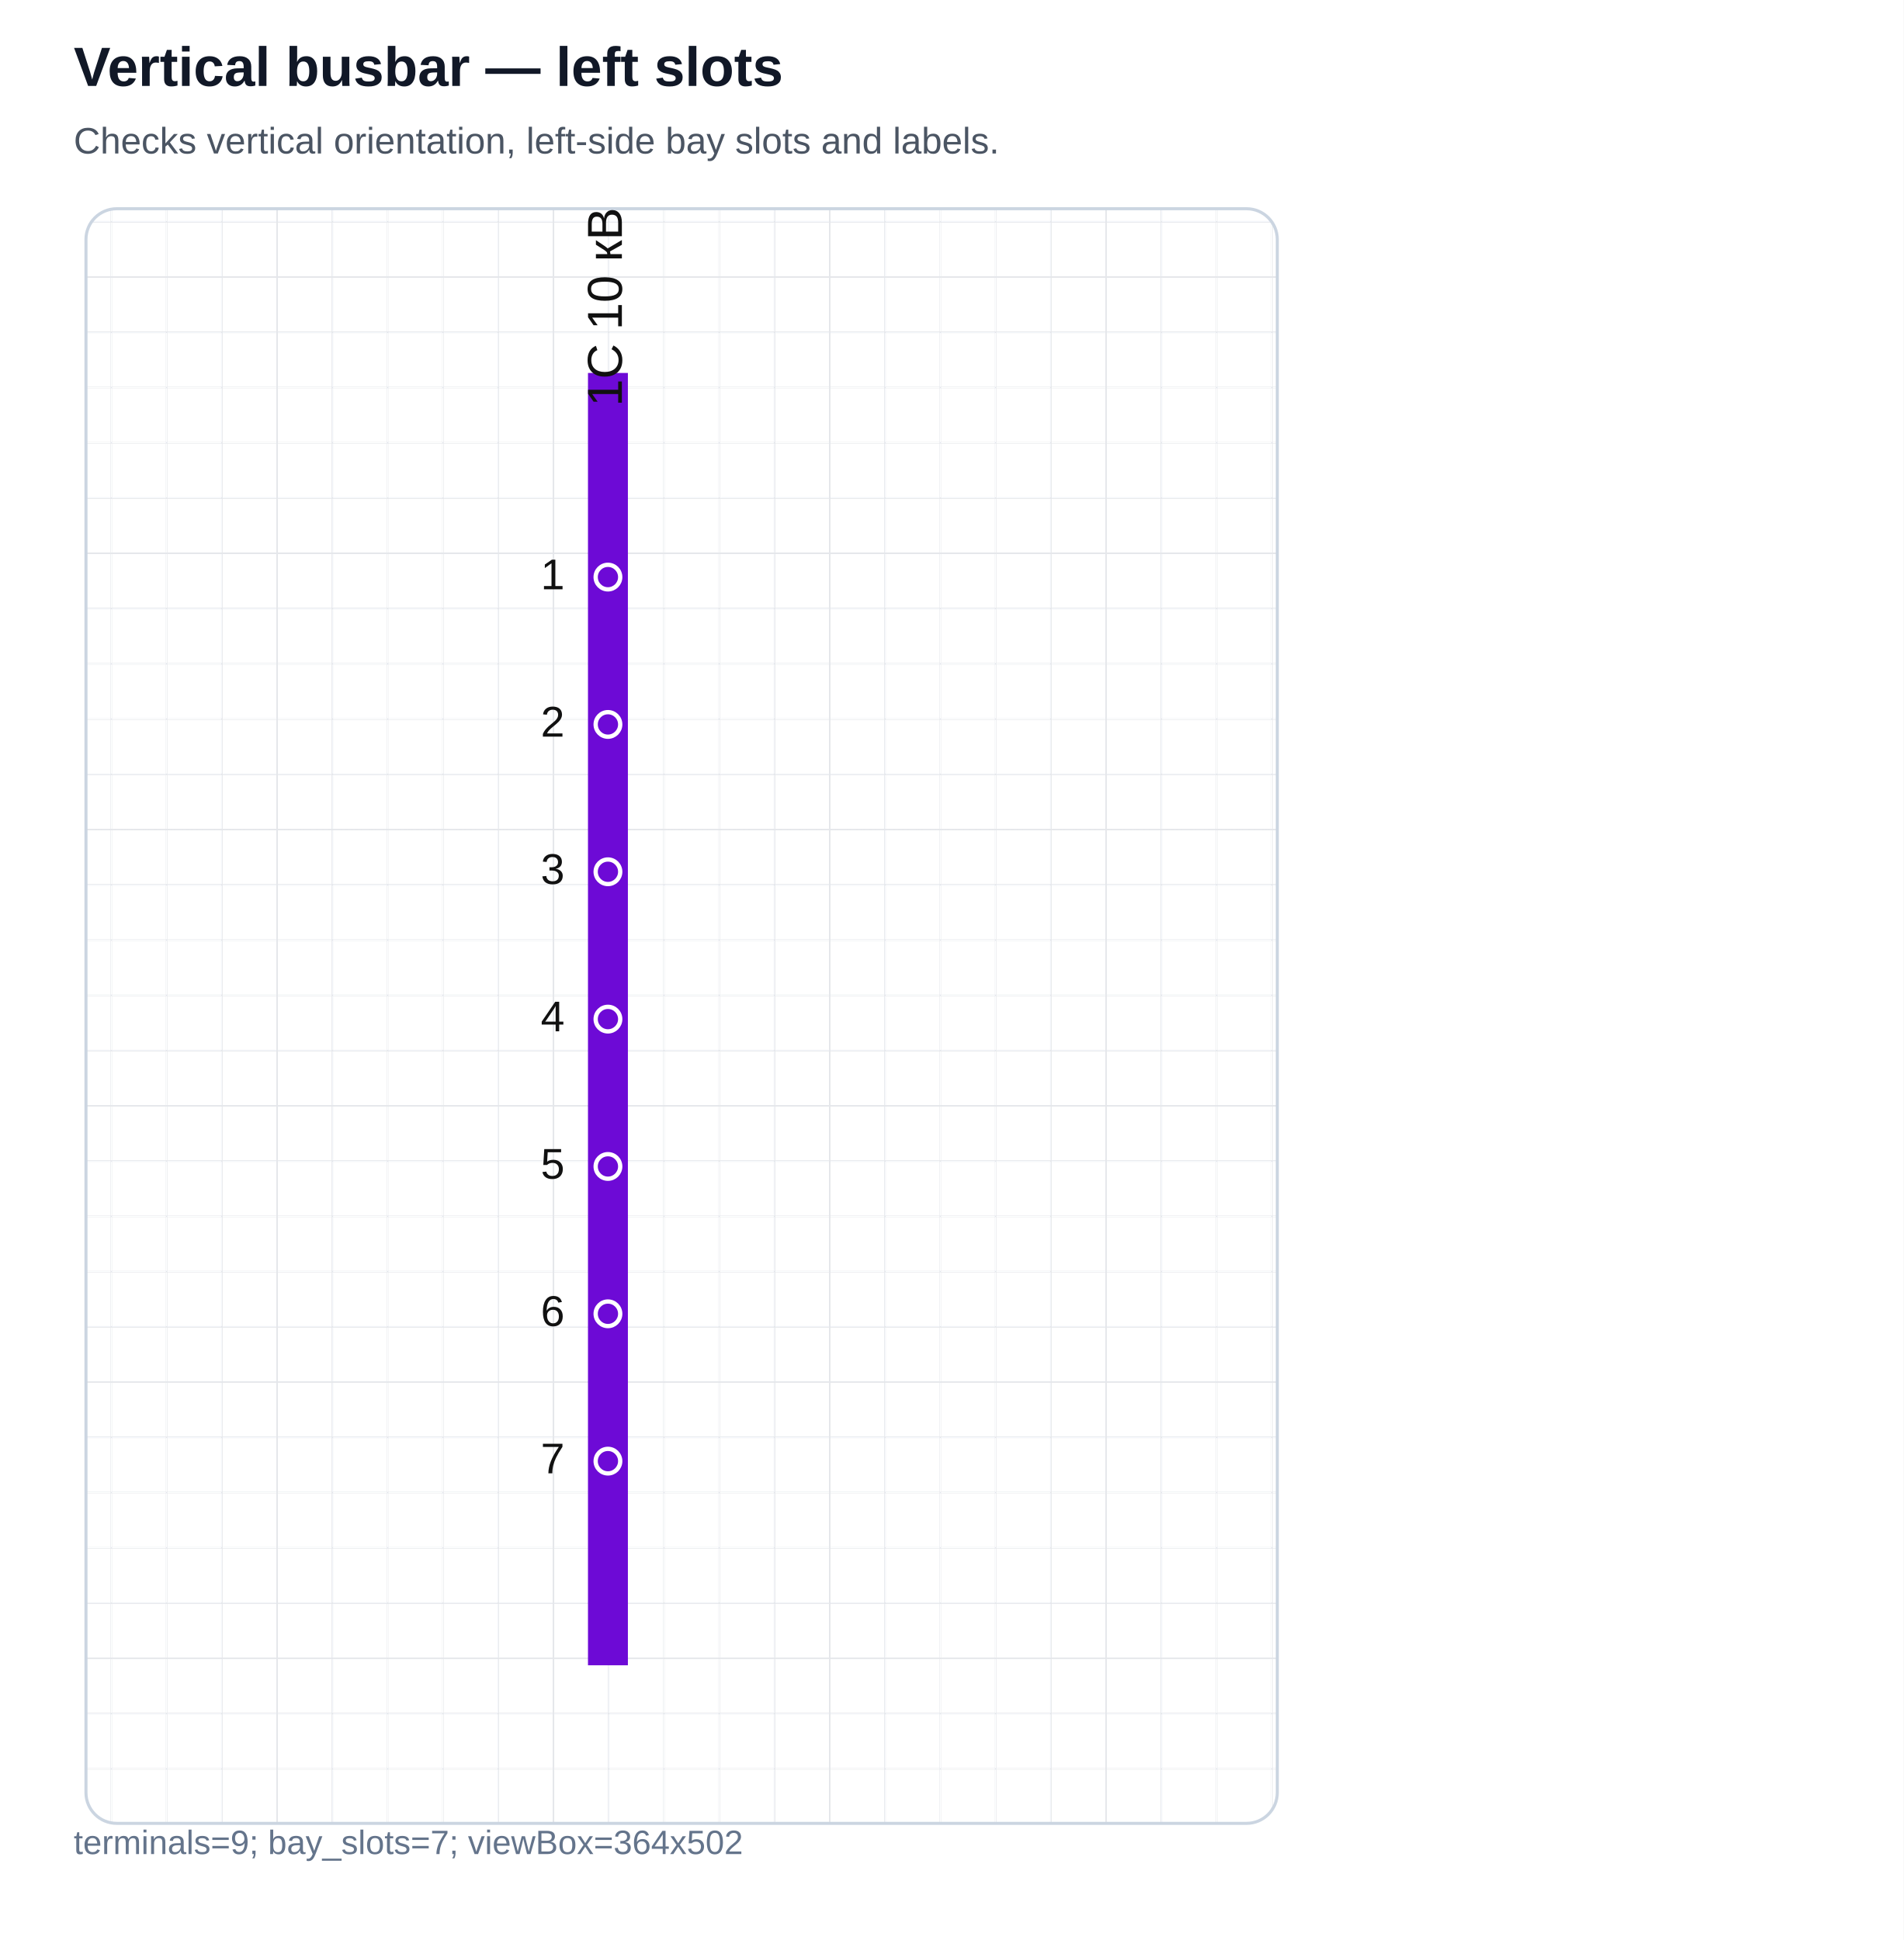
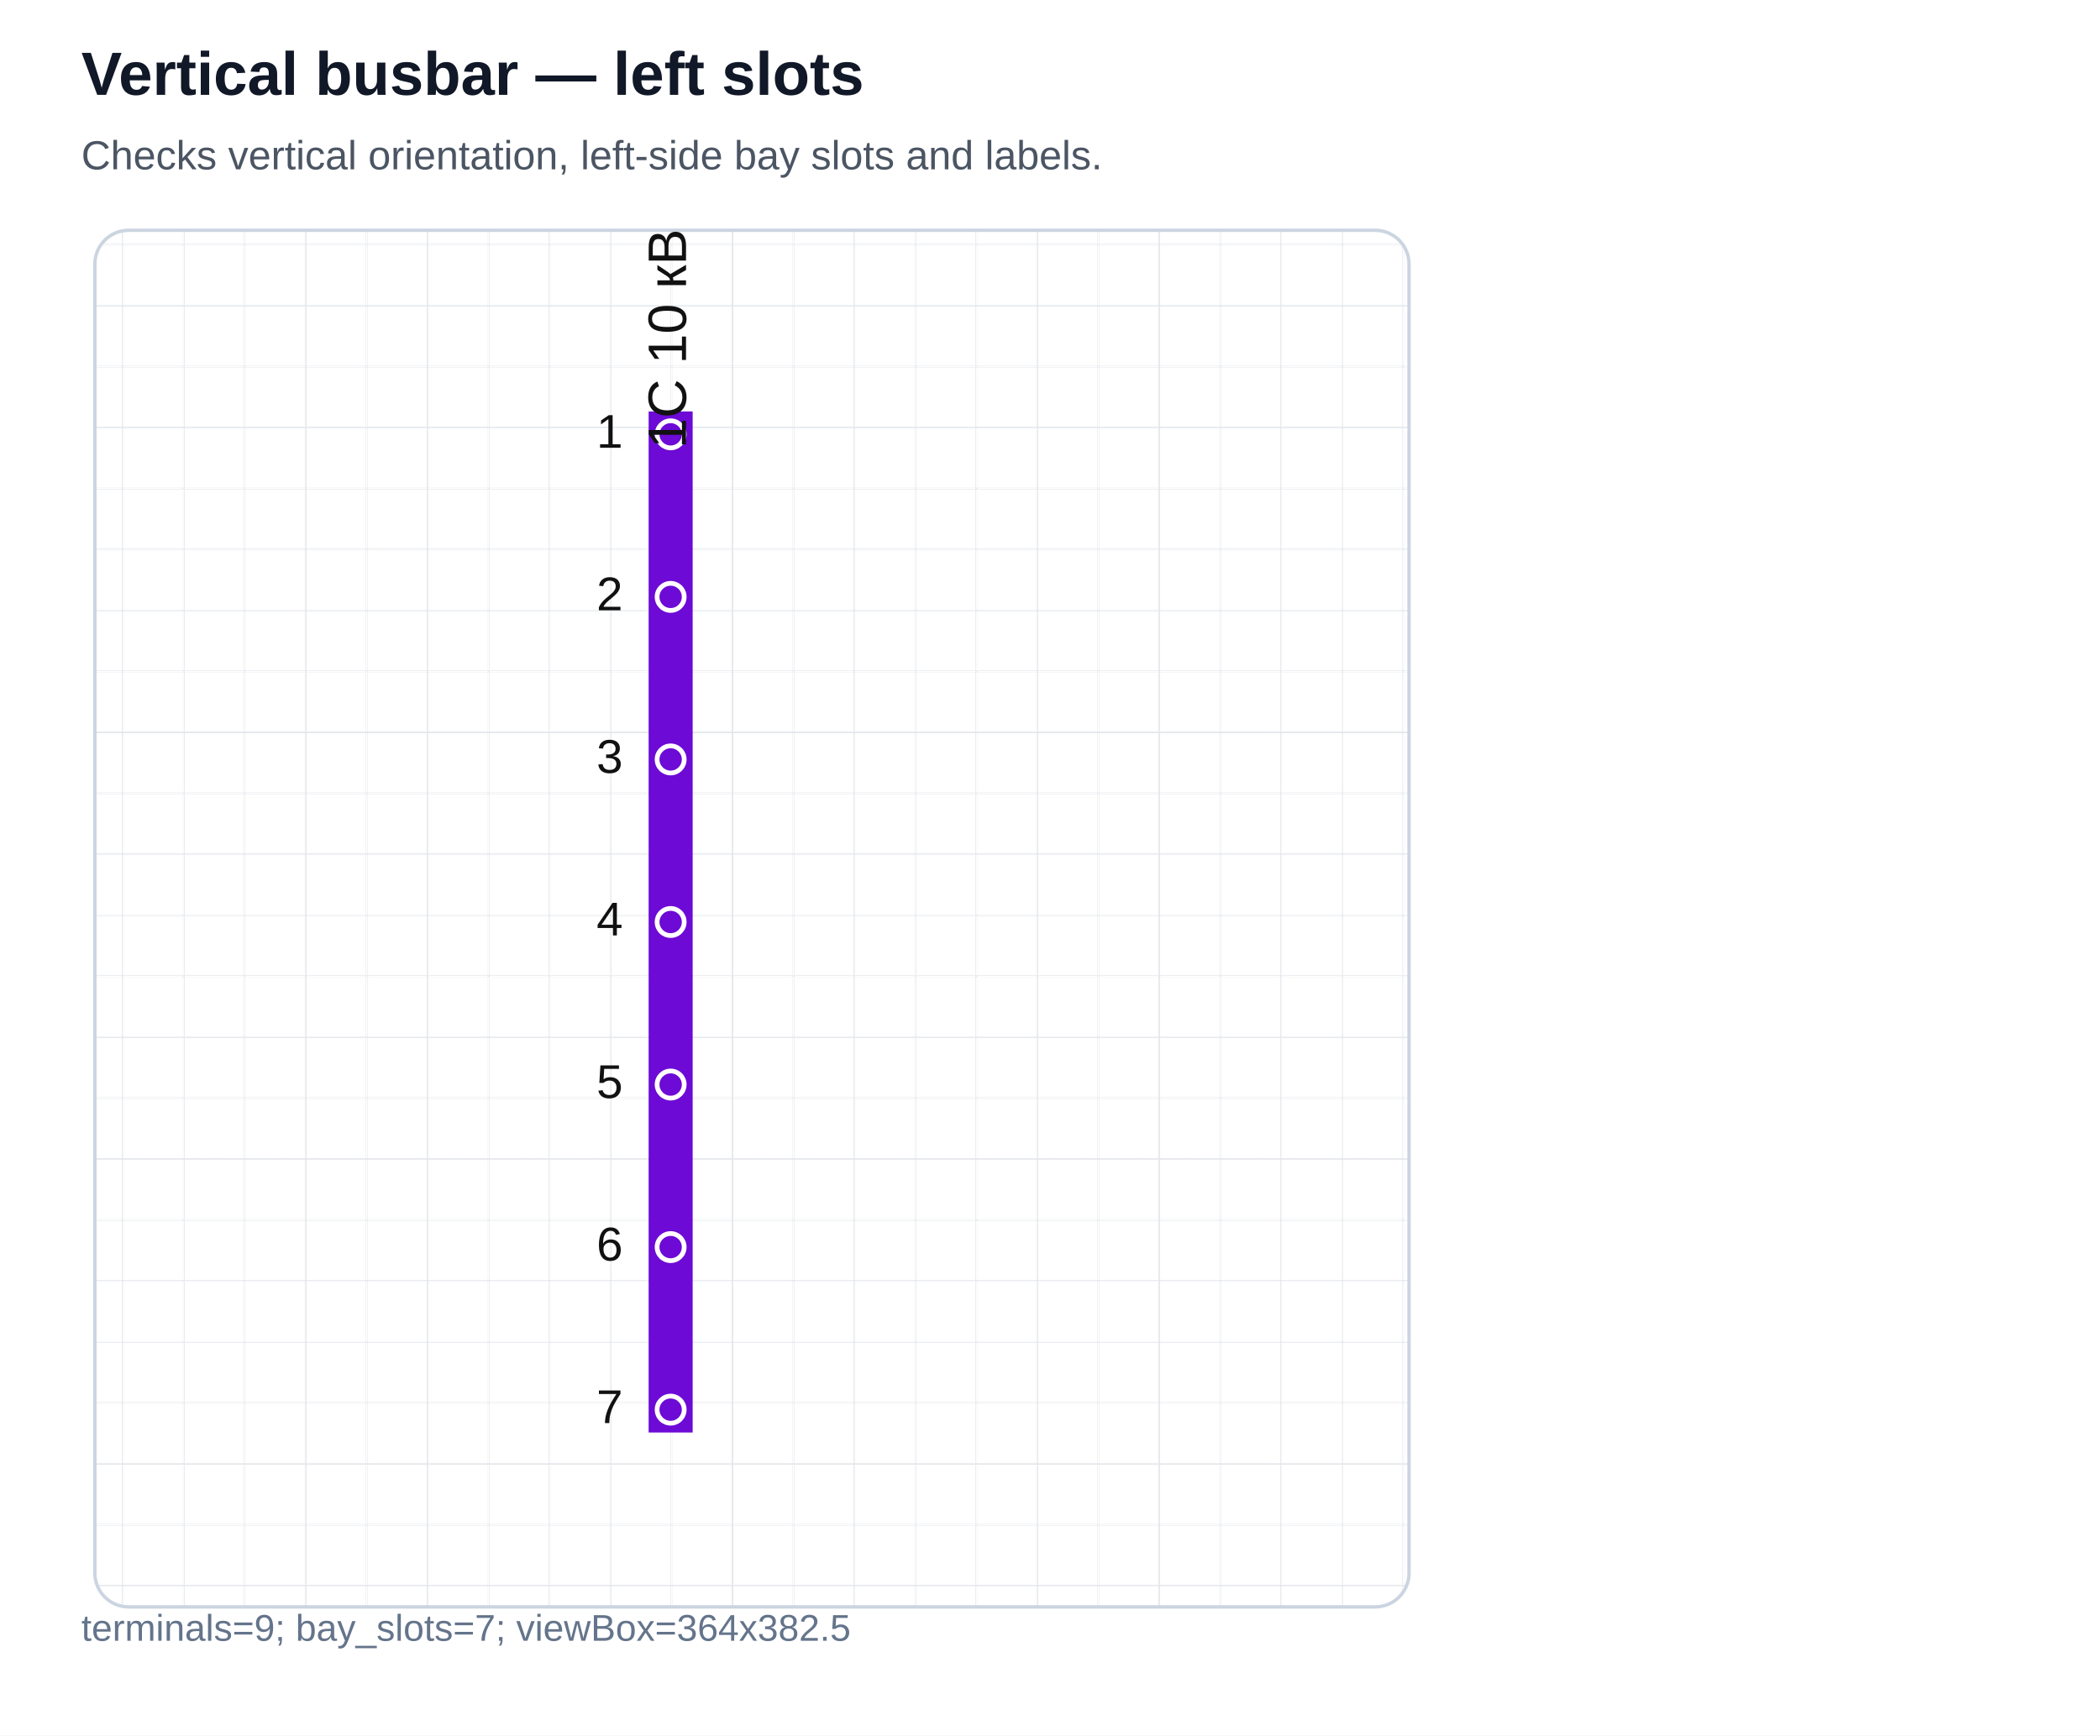
- <svg xmlns="http://www.w3.org/2000/svg" width="620" height="632" viewBox="0 0 620 632">
+ <svg xmlns="http://www.w3.org/2000/svg" width="620" height="512.5" viewBox="0 0 620 512.5">
  <rect width="100%" height="100%" fill="#ffffff" />
  <defs>
    <pattern id="grid" width="18" height="18" patternUnits="userSpaceOnUse">
      <path d="M 18 0 L 0 0 0 18" fill="none" stroke="#e5e7eb" stroke-width="1" />
    </pattern>
  </defs>
  <text x="24" y="28" font-family="Arial, sans-serif" font-size="18" font-weight="700" fill="#111827">Vertical busbar — left slots</text>
  <text x="24" y="50" font-family="Arial, sans-serif" font-size="12" fill="#4b5563">Checks vertical orientation, left-side bay slots and labels.</text>
-   <rect x="28" y="68" width="388" height="526" fill="url(#grid)" stroke="#cbd5e1" rx="10" />
+   <rect x="28" y="68" width="388" height="406.5" fill="url(#grid)" stroke="#cbd5e1" rx="10" />
  <g transform="translate(40, 80)" style="color:#4b5563;--voltage-color:#4b5563;--slot-color:#2563eb;--label-color:#111827">
-     <rect x="152" y="42" width="12" height="420" fill="var(--busbar-color, #6d0ad6)" stroke="var(--busbar-color, #6d0ad6)" stroke-width="1" rx="0" />
-     <circle cx="158" cy="108" r="4" fill="none" stroke="var(--slot-stroke, #ffffff)" stroke-width="1.4" />
-     <text x="140" y="108" font-family="Arial, sans-serif" font-size="14" text-anchor="middle" dominant-baseline="middle" fill="var(--label-color, #111111)">1</text>
-     <circle cx="158" cy="156" r="4" fill="none" stroke="var(--slot-stroke, #ffffff)" stroke-width="1.4" />
-     <text x="140" y="156" font-family="Arial, sans-serif" font-size="14" text-anchor="middle" dominant-baseline="middle" fill="var(--label-color, #111111)">2</text>
-     <circle cx="158" cy="204" r="4" fill="none" stroke="var(--slot-stroke, #ffffff)" stroke-width="1.4" />
-     <text x="140" y="204" font-family="Arial, sans-serif" font-size="14" text-anchor="middle" dominant-baseline="middle" fill="var(--label-color, #111111)">3</text>
-     <circle cx="158" cy="252" r="4" fill="none" stroke="var(--slot-stroke, #ffffff)" stroke-width="1.4" />
-     <text x="140" y="252" font-family="Arial, sans-serif" font-size="14" text-anchor="middle" dominant-baseline="middle" fill="var(--label-color, #111111)">4</text>
-     <circle cx="158" cy="300" r="4" fill="none" stroke="var(--slot-stroke, #ffffff)" stroke-width="1.4" />
-     <text x="140" y="300" font-family="Arial, sans-serif" font-size="14" text-anchor="middle" dominant-baseline="middle" fill="var(--label-color, #111111)">5</text>
-     <circle cx="158" cy="348" r="4" fill="none" stroke="var(--slot-stroke, #ffffff)" stroke-width="1.4" />
-     <text x="140" y="348" font-family="Arial, sans-serif" font-size="14" text-anchor="middle" dominant-baseline="middle" fill="var(--label-color, #111111)">6</text>
-     <circle cx="158" cy="396" r="4" fill="none" stroke="var(--slot-stroke, #ffffff)" stroke-width="1.4" />
-     <text x="140" y="396" font-family="Arial, sans-serif" font-size="14" text-anchor="middle" dominant-baseline="middle" fill="var(--label-color, #111111)">7</text>
+     <rect x="152" y="42" width="12" height="300.5" fill="var(--busbar-color, #6d0ad6)" stroke="var(--busbar-color, #6d0ad6)" stroke-width="1" rx="0" />
+     <circle cx="158" cy="48.25" r="4" fill="none" stroke="var(--slot-stroke, #ffffff)" stroke-width="1.4" />
+     <text x="140" y="48.25" font-family="Arial, sans-serif" font-size="14" text-anchor="middle" dominant-baseline="middle" fill="var(--label-color, #111111)">1</text>
+     <circle cx="158" cy="96.25" r="4" fill="none" stroke="var(--slot-stroke, #ffffff)" stroke-width="1.4" />
+     <text x="140" y="96.25" font-family="Arial, sans-serif" font-size="14" text-anchor="middle" dominant-baseline="middle" fill="var(--label-color, #111111)">2</text>
+     <circle cx="158" cy="144.25" r="4" fill="none" stroke="var(--slot-stroke, #ffffff)" stroke-width="1.4" />
+     <text x="140" y="144.25" font-family="Arial, sans-serif" font-size="14" text-anchor="middle" dominant-baseline="middle" fill="var(--label-color, #111111)">3</text>
+     <circle cx="158" cy="192.25" r="4" fill="none" stroke="var(--slot-stroke, #ffffff)" stroke-width="1.4" />
+     <text x="140" y="192.25" font-family="Arial, sans-serif" font-size="14" text-anchor="middle" dominant-baseline="middle" fill="var(--label-color, #111111)">4</text>
+     <circle cx="158" cy="240.25" r="4" fill="none" stroke="var(--slot-stroke, #ffffff)" stroke-width="1.4" />
+     <text x="140" y="240.25" font-family="Arial, sans-serif" font-size="14" text-anchor="middle" dominant-baseline="middle" fill="var(--label-color, #111111)">5</text>
+     <circle cx="158" cy="288.25" r="4" fill="none" stroke="var(--slot-stroke, #ffffff)" stroke-width="1.4" />
+     <text x="140" y="288.25" font-family="Arial, sans-serif" font-size="14" text-anchor="middle" dominant-baseline="middle" fill="var(--label-color, #111111)">6</text>
+     <circle cx="158" cy="336.25" r="4" fill="none" stroke="var(--slot-stroke, #ffffff)" stroke-width="1.4" />
+     <text x="140" y="336.25" font-family="Arial, sans-serif" font-size="14" text-anchor="middle" dominant-baseline="middle" fill="var(--label-color, #111111)">7</text>
    <text x="158" y="20" transform="rotate(-90 158 20)" font-family="Arial, sans-serif" font-size="16" dominant-baseline="middle" text-anchor="middle" fill="var(--label-color, #111111)">1С 10 кВ</text>
  </g>
-   <text x="24" y="604" font-family="Arial, sans-serif" font-size="11" fill="#64748b">terminals=9; bay_slots=7; viewBox=364x502</text>
+   <text x="24" y="484.5" font-family="Arial, sans-serif" font-size="11" fill="#64748b">terminals=9; bay_slots=7; viewBox=364x382.5</text>
</svg>
